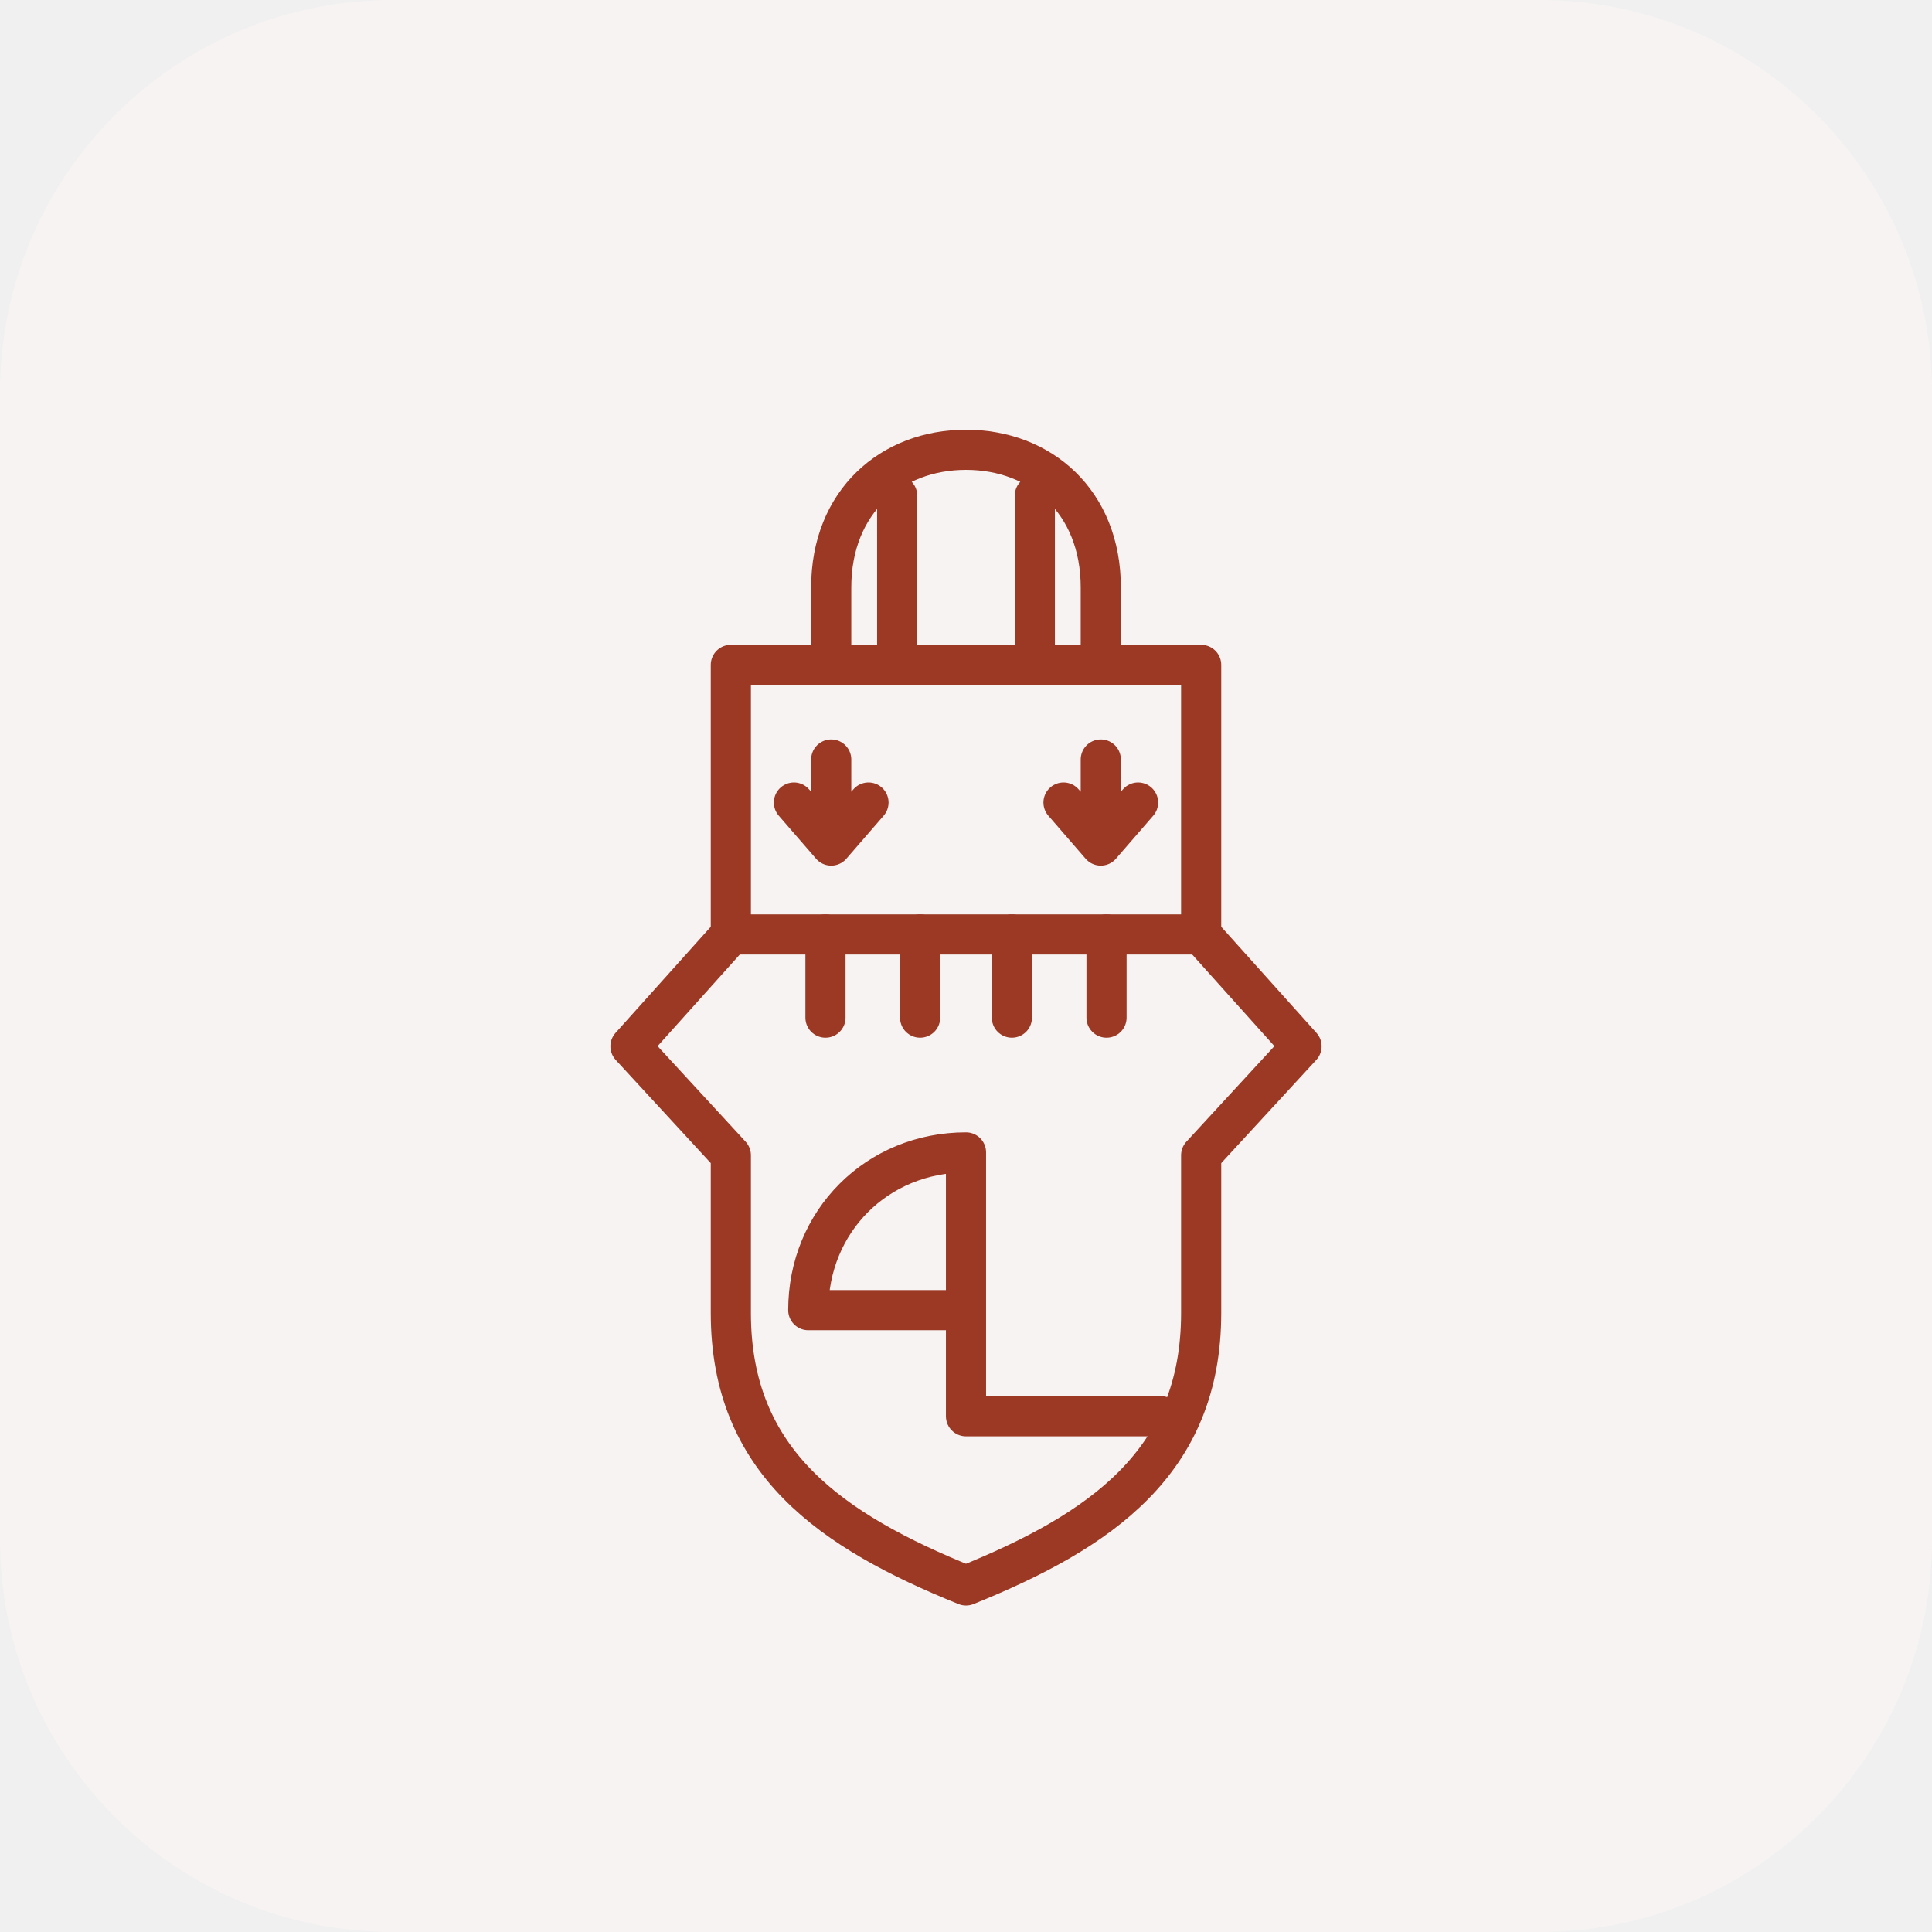
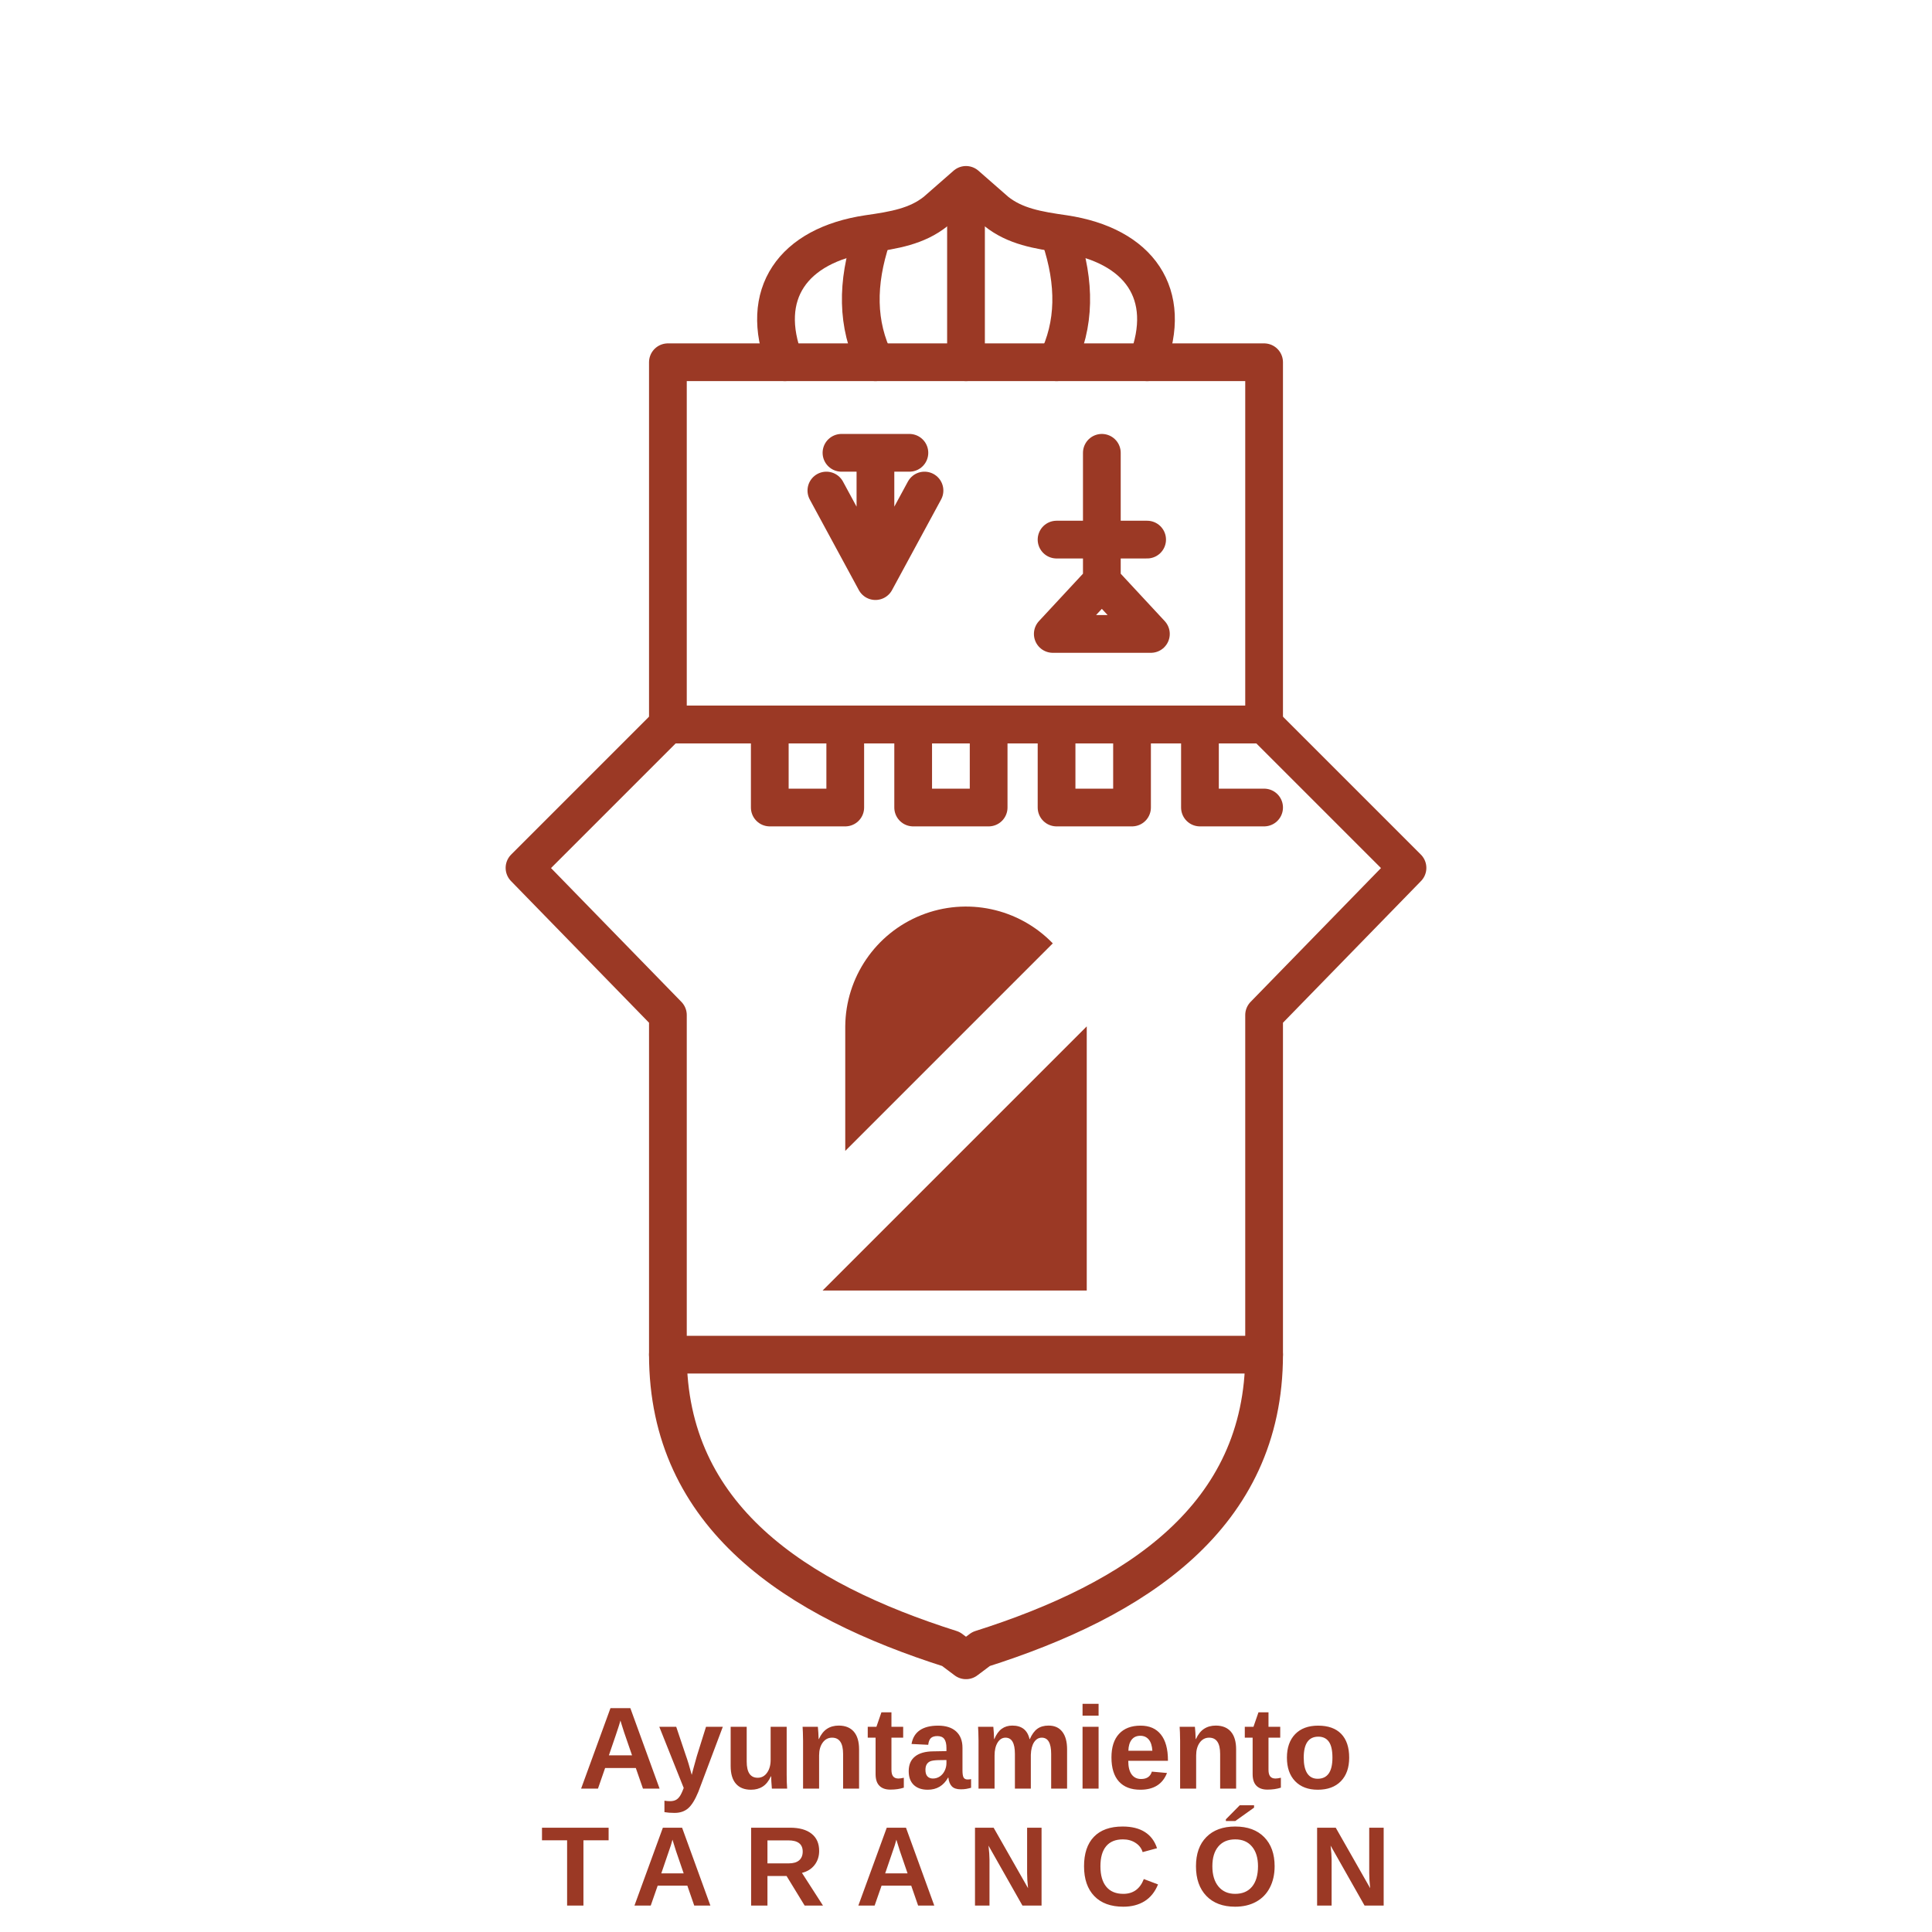
<svg xmlns="http://www.w3.org/2000/svg" viewBox="0 0 512 512" preserveAspectRatio="xMidYMid meet">
-   <rect width="512" height="512" rx="104" fill="#f7f3f2" />
-   <g transform="translate(256 256) scale(.76) translate(-256 -256)" fill="none" stroke="#9b3925" stroke-width="14" stroke-linecap="round" stroke-linejoin="round">
-     <path d="M174 151h164v94H174z" />
-     <path d="M174 245l-35 39 35 38v55c0 52 35 76 82 95 47-19 82-43 82-95v-55l35-38-35-39" />
-     <path d="M209 151v-27c0-30 21-48 47-48s47 18 47 48v27M232 151v-59M280 151V92" />
-     <path d="M207 245v29m33-29v29m32-29v29m33-29v29" />
-     <path d="M256 321v92M256 321c-31 0-55 24-55 55h55M256 413h68" />
-     <path d="M209 184v30m-13-15 13 15 13-15M303 184v30m-13-15 13 15 13-15" />
+   <rect width="512" height="512" fill="#ffffff" />
+   <g fill="none" stroke="#9b3925" stroke-width="10" stroke-linecap="round" stroke-linejoin="round">
+     <path d="M208 96c-7-18 2-31 22-34 7-1 13-2 18-6l8-7 8 7c5 4 11 5 18 6 20 3 29 16 22 34" />
+     <path d="M231 63c-4 12-4 23 1 33M256 50v46M281 63c4 12 4 23-1 33" />
+     <path d="M177 96h158v96H177z" />
+     <path d="M177 192l-38 38 38 39v90c0 43 34 65 75 78l4 3 4-3c41-13 75-35 75-78v-90l38-39-38-38" />
+     <path d="M177 192h158M177 359h158" />
+     <path d="M204 192v22h20v-22m18 0v22h20v-22m18 0v22h20v-22m18 0v22h17" />
+     <path d="M223 120h18m-9 0v34m-13-24 13 24 13-24" />
+     <path d="M292 120v34m-12-11h24m-12 11-13 14h26z" />
  </g>
+   <path d="M224 272a32 32 0 0 1 55-22l-55 55zM288 272v70h-70z" fill="#9b3925" />
+   <text x="256" y="474" text-anchor="middle" fill="#9b3925" font-family="Arial,Helvetica,sans-serif" font-size="31" font-weight="600">Ayuntamiento</text>
+   <text x="256" y="505" text-anchor="middle" fill="#9b3925" font-family="Arial,Helvetica,sans-serif" font-size="30" font-weight="700" letter-spacing="8">TARANCÓN</text>
</svg>
